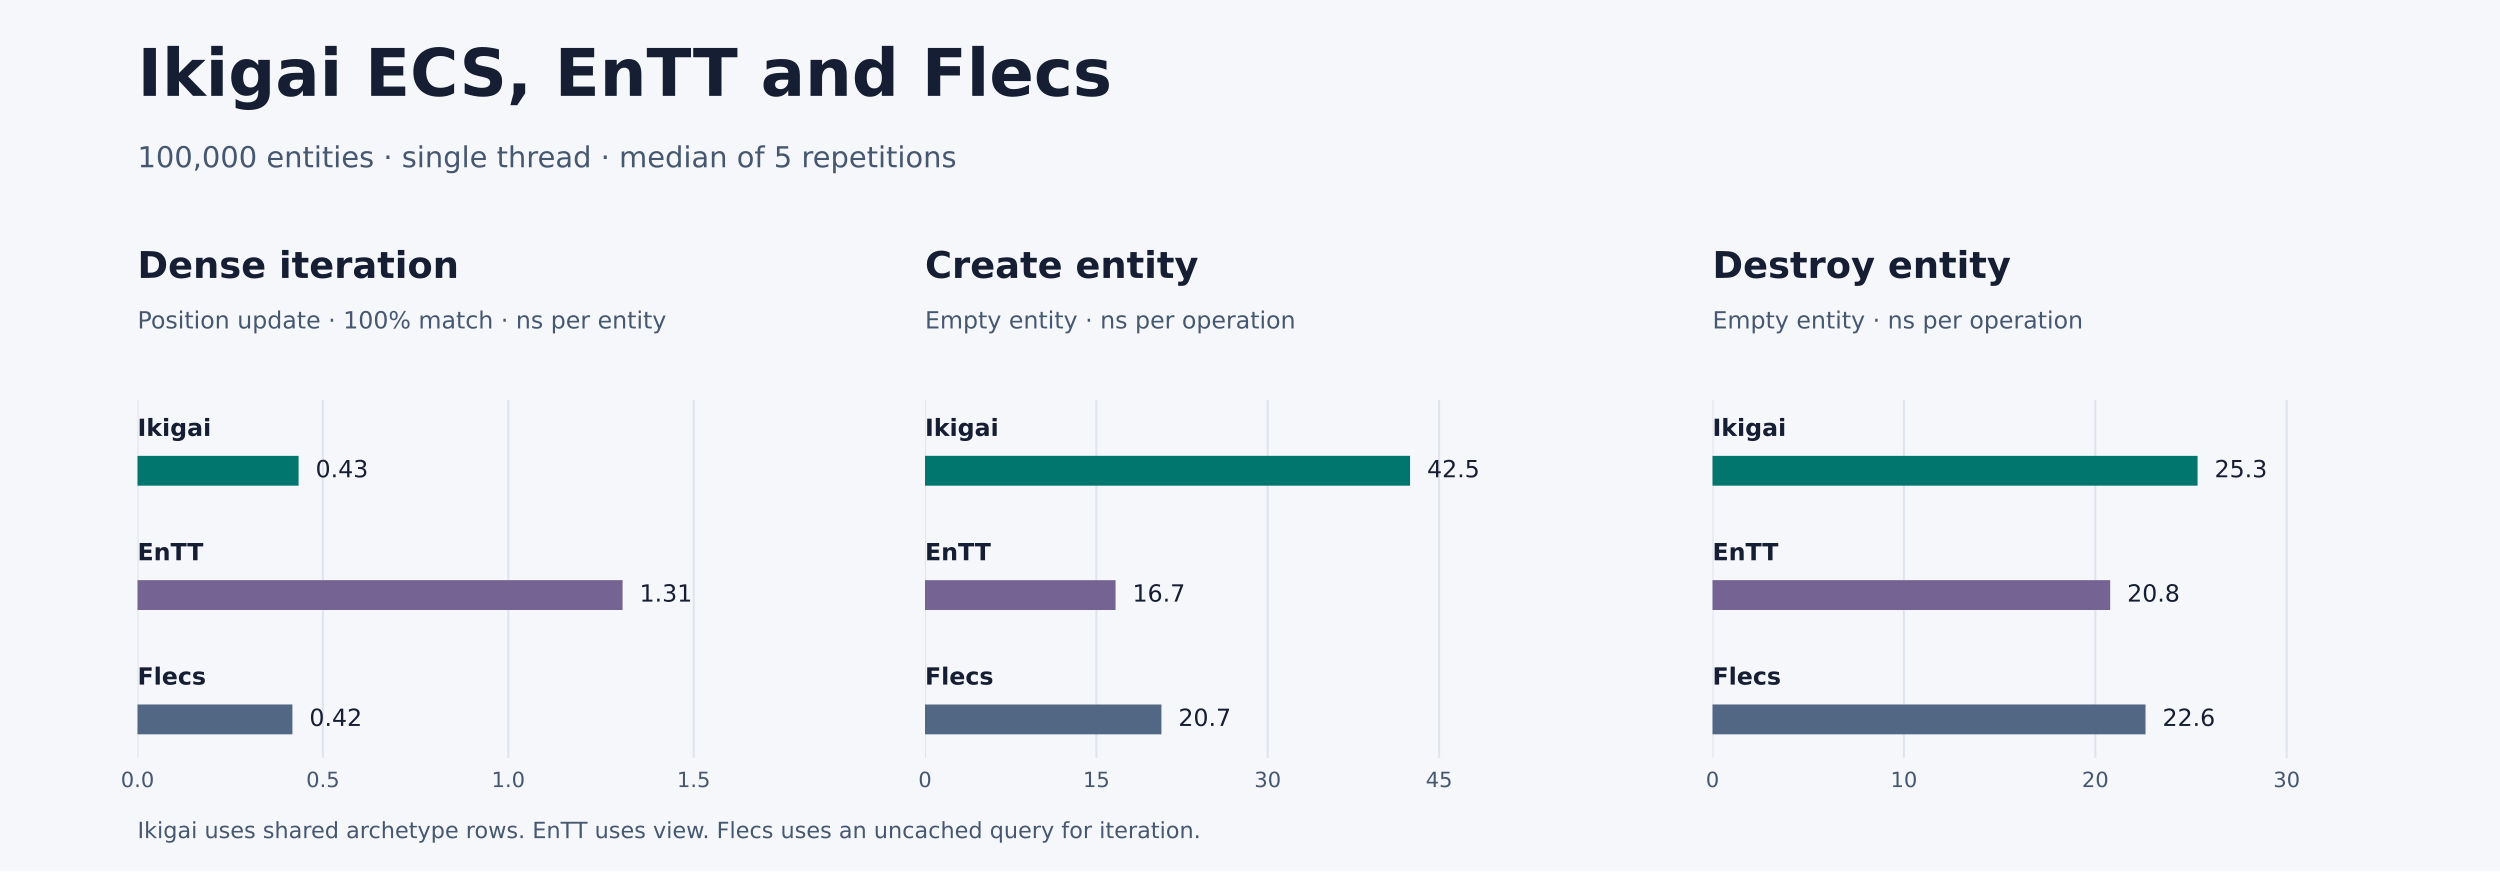
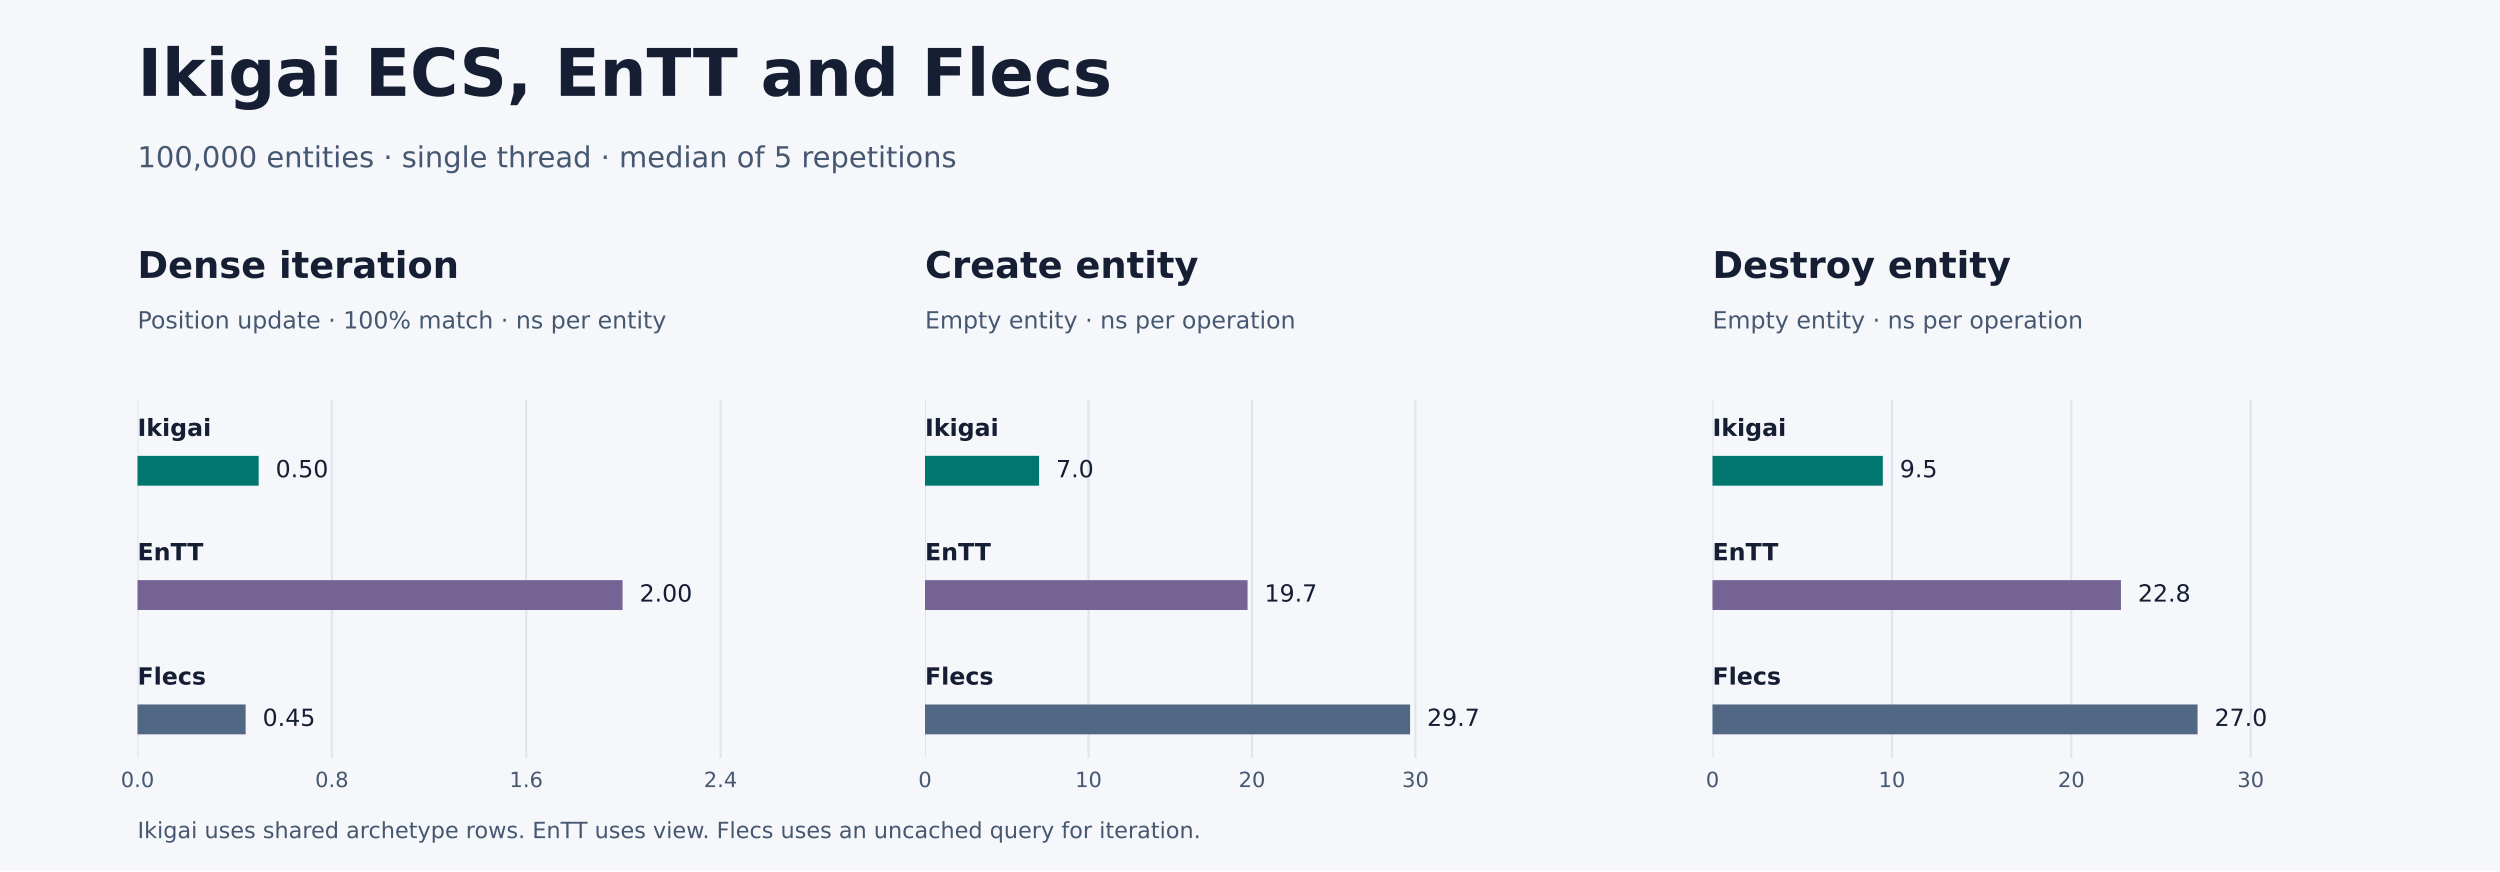
<svg xmlns="http://www.w3.org/2000/svg" width="950.4pt" height="331.2pt" viewBox="0 0 950.4 331.2" version="1.1">
  <defs>
    <style type="text/css">*{stroke-linejoin: round; stroke-linecap: butt}</style>
  </defs>
  <g id="figure_1">
    <g id="patch_1">
      <path d="M 0 331.2  L 950.4 331.2  L 950.4 0  L 0 0  z " style="fill: #f5f7fb" />
    </g>
    <g id="axes_1">
      <g id="patch_2">
        <path d="M 52.272 288.144  L 299.376 288.144  L 299.376 152.021  L 52.272 152.021  z " style="fill: #f5f7fb" />
      </g>
      <g id="matplotlib.axis_1">
        <g id="xtick_1">
          <g id="line2d_1">
            <path d="M 52.272 288.144  L 52.272 152.021  " clip-path="url(#p3cba9b44e6)" style="fill: none; stroke: #dfe5ee; stroke-width: 0.8; stroke-linecap: square" />
          </g>
          <g id="line2d_2" />
          <g id="text_1">
            <text style="font-size: 8px; font-family: 'DejaVu Sans'; text-anchor: middle; fill: #465770" x="52.272" y="299.223" transform="rotate(-0 52.272 299.2228)">0.0</text>
          </g>
        </g>
        <g id="xtick_2">
          <g id="line2d_3">
-             <path d="M 122.75 288.144  L 122.75 152.021  " clip-path="url(#p3cba9b44e6)" style="fill: none; stroke: #dfe5ee; stroke-width: 0.8; stroke-linecap: square" />
+             <path d="M 126.152 288.144  L 126.152 152.021  " clip-path="url(#p3cba9b44e6)" style="fill: none; stroke: #dfe5ee; stroke-width: 0.8; stroke-linecap: square" />
          </g>
          <g id="line2d_4" />
          <g id="text_2">
-             <text style="font-size: 8px; font-family: 'DejaVu Sans'; text-anchor: middle; fill: #465770" x="122.75" y="299.223" transform="rotate(-0 122.7501 299.2228)">0.5</text>
+             <text style="font-size: 8px; font-family: 'DejaVu Sans'; text-anchor: middle; fill: #465770" x="126.152" y="299.223" transform="rotate(-0 126.1519 299.2228)">0.8</text>
          </g>
        </g>
        <g id="xtick_3">
          <g id="line2d_5">
-             <path d="M 193.228 288.144  L 193.228 152.021  " clip-path="url(#p3cba9b44e6)" style="fill: none; stroke: #dfe5ee; stroke-width: 0.8; stroke-linecap: square" />
+             <path d="M 200.032 288.144  L 200.032 152.021  " clip-path="url(#p3cba9b44e6)" style="fill: none; stroke: #dfe5ee; stroke-width: 0.8; stroke-linecap: square" />
          </g>
          <g id="line2d_6" />
          <g id="text_3">
-             <text style="font-size: 8px; font-family: 'DejaVu Sans'; text-anchor: middle; fill: #465770" x="193.228" y="299.223" transform="rotate(-0 193.2282 299.2228)">1.0</text>
+             <text style="font-size: 8px; font-family: 'DejaVu Sans'; text-anchor: middle; fill: #465770" x="200.032" y="299.223" transform="rotate(-0 200.0319 299.2228)">1.6</text>
          </g>
        </g>
        <g id="xtick_4">
          <g id="line2d_7">
-             <path d="M 263.706 288.144  L 263.706 152.021  " clip-path="url(#p3cba9b44e6)" style="fill: none; stroke: #dfe5ee; stroke-width: 0.8; stroke-linecap: square" />
+             <path d="M 273.912 288.144  L 273.912 152.021  " clip-path="url(#p3cba9b44e6)" style="fill: none; stroke: #dfe5ee; stroke-width: 0.8; stroke-linecap: square" />
          </g>
          <g id="line2d_8" />
          <g id="text_4">
-             <text style="font-size: 8px; font-family: 'DejaVu Sans'; text-anchor: middle; fill: #465770" x="263.706" y="299.223" transform="rotate(-0 263.7063 299.2228)">1.5</text>
+             <text style="font-size: 8px; font-family: 'DejaVu Sans'; text-anchor: middle; fill: #465770" x="273.912" y="299.223" transform="rotate(-0 273.9118 299.2228)">2.4</text>
          </g>
        </g>
      </g>
      <g id="matplotlib.axis_2" />
      <g id="patch_3">
-         <path d="M 52.272 184.634  L 113.511 184.634  L 113.511 173.29  L 52.272 173.29  z " clip-path="url(#p3cba9b44e6)" style="fill: #00766f" />
+         <path d="M 52.272 184.634  L 98.329 184.634  L 98.329 173.29  L 52.272 173.29  z " clip-path="url(#p3cba9b44e6)" style="fill: #00766f" />
      </g>
      <g id="patch_4">
        <path d="M 52.272 231.899  L 236.678 231.899  L 236.678 220.555  L 52.272 220.555  z " clip-path="url(#p3cba9b44e6)" style="fill: #756394" />
      </g>
      <g id="patch_5">
-         <path d="M 52.272 279.164  L 111.166 279.164  L 111.166 267.82  L 52.272 267.82  z " clip-path="url(#p3cba9b44e6)" style="fill: #526783" />
+         <path d="M 52.272 279.164  L 93.378 279.164  L 93.378 267.82  L 52.272 267.82  z " clip-path="url(#p3cba9b44e6)" style="fill: #526783" />
      </g>
      <g id="text_5">
        <text style="font-weight: 700; font-size: 9px; font-family: 'DejaVu Sans'; text-anchor: start; fill: #151e32" x="52.272" y="165.728" transform="rotate(-0 52.272 165.7277)">Ikigai</text>
      </g>
      <g id="text_6">
-         <text style="font-size: 9px; font-family: 'DejaVu Sans'; text-anchor: start; fill: #151e32" x="119.965" y="181.445" transform="rotate(-0 119.9655 181.4453)">0.43</text>
+         <text style="font-size: 9px; font-family: 'DejaVu Sans'; text-anchor: start; fill: #151e32" x="104.783" y="181.445" transform="rotate(-0 104.7831 181.4453)">0.50</text>
      </g>
      <g id="text_7">
        <text style="font-weight: 700; font-size: 9px; font-family: 'DejaVu Sans'; text-anchor: start; fill: #151e32" x="52.272" y="212.993" transform="rotate(-0 52.272 212.9926)">EnTT</text>
      </g>
      <g id="text_8">
-         <text style="font-size: 9px; font-family: 'DejaVu Sans'; text-anchor: start; fill: #151e32" x="243.132" y="228.71" transform="rotate(-0 243.1322 228.7103)">1.31</text>
+         <text style="font-size: 9px; font-family: 'DejaVu Sans'; text-anchor: start; fill: #151e32" x="243.132" y="228.71" transform="rotate(-0 243.1322 228.7103)">2.00</text>
      </g>
      <g id="text_9">
        <text style="font-weight: 700; font-size: 9px; font-family: 'DejaVu Sans'; text-anchor: start; fill: #151e32" x="52.272" y="260.258" transform="rotate(-0 52.272 260.2577)">Flecs</text>
      </g>
      <g id="text_10">
-         <text style="font-size: 9px; font-family: 'DejaVu Sans'; text-anchor: start; fill: #151e32" x="117.621" y="275.975" transform="rotate(-0 117.6206 275.9753)">0.42</text>
+         <text style="font-size: 9px; font-family: 'DejaVu Sans'; text-anchor: start; fill: #151e32" x="99.832" y="275.975" transform="rotate(-0 99.83215 275.9753)">0.45</text>
      </g>
    </g>
    <g id="axes_2">
      <g id="patch_6">
        <path d="M 351.648 288.144  L 598.752 288.144  L 598.752 152.021  L 351.648 152.021  z " style="fill: #f5f7fb" />
      </g>
      <g id="matplotlib.axis_3">
        <g id="xtick_5">
          <g id="line2d_9">
            <path d="M 351.648 288.144  L 351.648 152.021  " clip-path="url(#p5b270d4eef)" style="fill: none; stroke: #dfe5ee; stroke-width: 0.8; stroke-linecap: square" />
          </g>
          <g id="line2d_10" />
          <g id="text_11">
            <text style="font-size: 8px; font-family: 'DejaVu Sans'; text-anchor: middle; fill: #465770" x="351.648" y="299.223" transform="rotate(-0 351.648 299.2228)">0</text>
          </g>
        </g>
        <g id="xtick_6">
          <g id="line2d_11">
-             <path d="M 416.792 288.144  L 416.792 152.021  " clip-path="url(#p5b270d4eef)" style="fill: none; stroke: #dfe5ee; stroke-width: 0.8; stroke-linecap: square" />
+             <path d="M 413.799 288.144  L 413.799 152.021  " clip-path="url(#p5b270d4eef)" style="fill: none; stroke: #dfe5ee; stroke-width: 0.8; stroke-linecap: square" />
          </g>
          <g id="line2d_12" />
          <g id="text_12">
-             <text style="font-size: 8px; font-family: 'DejaVu Sans'; text-anchor: middle; fill: #465770" x="416.792" y="299.223" transform="rotate(-0 416.7915 299.2228)">15</text>
+             <text style="font-size: 8px; font-family: 'DejaVu Sans'; text-anchor: middle; fill: #465770" x="413.799" y="299.223" transform="rotate(-0 413.7986 299.2228)">10</text>
          </g>
        </g>
        <g id="xtick_7">
          <g id="line2d_13">
-             <path d="M 481.935 288.144  L 481.935 152.021  " clip-path="url(#p5b270d4eef)" style="fill: none; stroke: #dfe5ee; stroke-width: 0.8; stroke-linecap: square" />
+             <path d="M 475.949 288.144  L 475.949 152.021  " clip-path="url(#p5b270d4eef)" style="fill: none; stroke: #dfe5ee; stroke-width: 0.8; stroke-linecap: square" />
          </g>
          <g id="line2d_14" />
          <g id="text_13">
-             <text style="font-size: 8px; font-family: 'DejaVu Sans'; text-anchor: middle; fill: #465770" x="481.935" y="299.223" transform="rotate(-0 481.935 299.2228)">30</text>
+             <text style="font-size: 8px; font-family: 'DejaVu Sans'; text-anchor: middle; fill: #465770" x="475.949" y="299.223" transform="rotate(-0 475.9492 299.2228)">20</text>
          </g>
        </g>
        <g id="xtick_8">
          <g id="line2d_15">
-             <path d="M 547.079 288.144  L 547.079 152.021  " clip-path="url(#p5b270d4eef)" style="fill: none; stroke: #dfe5ee; stroke-width: 0.8; stroke-linecap: square" />
+             <path d="M 538.1 288.144  L 538.1 152.021  " clip-path="url(#p5b270d4eef)" style="fill: none; stroke: #dfe5ee; stroke-width: 0.8; stroke-linecap: square" />
          </g>
          <g id="line2d_16" />
          <g id="text_14">
-             <text style="font-size: 8px; font-family: 'DejaVu Sans'; text-anchor: middle; fill: #465770" x="547.079" y="299.223" transform="rotate(-0 547.0786 299.2228)">45</text>
+             <text style="font-size: 8px; font-family: 'DejaVu Sans'; text-anchor: middle; fill: #465770" x="538.1" y="299.223" transform="rotate(-0 538.0998 299.2228)">30</text>
          </g>
        </g>
      </g>
      <g id="matplotlib.axis_4" />
      <g id="patch_7">
-         <path d="M 351.648 184.634  L 536.054 184.634  L 536.054 173.29  L 351.648 173.29  z " clip-path="url(#p5b270d4eef)" style="fill: #00766f" />
+         <path d="M 351.648 184.634  L 395.021 184.634  L 395.021 173.29  L 351.648 173.29  z " clip-path="url(#p5b270d4eef)" style="fill: #00766f" />
      </g>
      <g id="patch_8">
-         <path d="M 351.648 231.899  L 424.09 231.899  L 424.09 220.555  L 351.648 220.555  z " clip-path="url(#p5b270d4eef)" style="fill: #756394" />
+         <path d="M 351.648 231.899  L 474.27 231.899  L 474.27 220.555  L 351.648 220.555  z " clip-path="url(#p5b270d4eef)" style="fill: #756394" />
      </g>
      <g id="patch_9">
-         <path d="M 351.648 279.164  L 441.522 279.164  L 441.522 267.82  L 351.648 267.82  z " clip-path="url(#p5b270d4eef)" style="fill: #526783" />
+         <path d="M 351.648 279.164  L 536.054 279.164  L 536.054 267.82  L 351.648 267.82  z " clip-path="url(#p5b270d4eef)" style="fill: #526783" />
      </g>
      <g id="text_15">
        <text style="font-weight: 700; font-size: 9px; font-family: 'DejaVu Sans'; text-anchor: start; fill: #151e32" x="351.648" y="165.728" transform="rotate(-0 351.648 165.7277)">Ikigai</text>
      </g>
      <g id="text_16">
-         <text style="font-size: 9px; font-family: 'DejaVu Sans'; text-anchor: start; fill: #151e32" x="542.508" y="181.445" transform="rotate(-0 542.5082 181.4453)">42.5</text>
+         <text style="font-size: 9px; font-family: 'DejaVu Sans'; text-anchor: start; fill: #151e32" x="401.475" y="181.445" transform="rotate(-0 401.4748 181.4453)">7.0</text>
      </g>
      <g id="text_17">
        <text style="font-weight: 700; font-size: 9px; font-family: 'DejaVu Sans'; text-anchor: start; fill: #151e32" x="351.648" y="212.993" transform="rotate(-0 351.648 212.9926)">EnTT</text>
      </g>
      <g id="text_18">
-         <text style="font-size: 9px; font-family: 'DejaVu Sans'; text-anchor: start; fill: #151e32" x="430.544" y="228.71" transform="rotate(-0 430.5442 228.7103)">16.7</text>
+         <text style="font-size: 9px; font-family: 'DejaVu Sans'; text-anchor: start; fill: #151e32" x="480.724" y="228.71" transform="rotate(-0 480.7238 228.7103)">19.7</text>
      </g>
      <g id="text_19">
        <text style="font-weight: 700; font-size: 9px; font-family: 'DejaVu Sans'; text-anchor: start; fill: #151e32" x="351.648" y="260.258" transform="rotate(-0 351.648 260.2577)">Flecs</text>
      </g>
      <g id="text_20">
-         <text style="font-size: 9px; font-family: 'DejaVu Sans'; text-anchor: start; fill: #151e32" x="447.976" y="275.975" transform="rotate(-0 447.9759 275.9753)">20.7</text>
+         <text style="font-size: 9px; font-family: 'DejaVu Sans'; text-anchor: start; fill: #151e32" x="542.508" y="275.975" transform="rotate(-0 542.5082 275.9753)">29.7</text>
      </g>
    </g>
    <g id="axes_3">
      <g id="patch_10">
        <path d="M 651.024 288.144  L 898.128 288.144  L 898.128 152.021  L 651.024 152.021  z " style="fill: #f5f7fb" />
      </g>
      <g id="matplotlib.axis_5">
        <g id="xtick_9">
          <g id="line2d_17">
            <path d="M 651.024 288.144  L 651.024 152.021  " clip-path="url(#pa75f37116f)" style="fill: none; stroke: #dfe5ee; stroke-width: 0.8; stroke-linecap: square" />
          </g>
          <g id="line2d_18" />
          <g id="text_21">
            <text style="font-size: 8px; font-family: 'DejaVu Sans'; text-anchor: middle; fill: #465770" x="651.024" y="299.223" transform="rotate(-0 651.024 299.2228)">0</text>
          </g>
        </g>
        <g id="xtick_10">
          <g id="line2d_19">
-             <path d="M 723.784 288.144  L 723.784 152.021  " clip-path="url(#pa75f37116f)" style="fill: none; stroke: #dfe5ee; stroke-width: 0.8; stroke-linecap: square" />
+             <path d="M 719.224 288.144  L 719.224 152.021  " clip-path="url(#pa75f37116f)" style="fill: none; stroke: #dfe5ee; stroke-width: 0.8; stroke-linecap: square" />
          </g>
          <g id="line2d_20" />
          <g id="text_22">
-             <text style="font-size: 8px; font-family: 'DejaVu Sans'; text-anchor: middle; fill: #465770" x="723.784" y="299.223" transform="rotate(-0 723.7844 299.2228)">10</text>
+             <text style="font-size: 8px; font-family: 'DejaVu Sans'; text-anchor: middle; fill: #465770" x="719.224" y="299.223" transform="rotate(-0 719.2244 299.2228)">10</text>
          </g>
        </g>
        <g id="xtick_11">
          <g id="line2d_21">
-             <path d="M 796.545 288.144  L 796.545 152.021  " clip-path="url(#pa75f37116f)" style="fill: none; stroke: #dfe5ee; stroke-width: 0.8; stroke-linecap: square" />
+             <path d="M 787.425 288.144  L 787.425 152.021  " clip-path="url(#pa75f37116f)" style="fill: none; stroke: #dfe5ee; stroke-width: 0.8; stroke-linecap: square" />
          </g>
          <g id="line2d_22" />
          <g id="text_23">
-             <text style="font-size: 8px; font-family: 'DejaVu Sans'; text-anchor: middle; fill: #465770" x="796.545" y="299.223" transform="rotate(-0 796.5448 299.2228)">20</text>
+             <text style="font-size: 8px; font-family: 'DejaVu Sans'; text-anchor: middle; fill: #465770" x="787.425" y="299.223" transform="rotate(-0 787.4248 299.2228)">20</text>
          </g>
        </g>
        <g id="xtick_12">
          <g id="line2d_23">
-             <path d="M 869.305 288.144  L 869.305 152.021  " clip-path="url(#pa75f37116f)" style="fill: none; stroke: #dfe5ee; stroke-width: 0.8; stroke-linecap: square" />
+             <path d="M 855.625 288.144  L 855.625 152.021  " clip-path="url(#pa75f37116f)" style="fill: none; stroke: #dfe5ee; stroke-width: 0.8; stroke-linecap: square" />
          </g>
          <g id="line2d_24" />
          <g id="text_24">
-             <text style="font-size: 8px; font-family: 'DejaVu Sans'; text-anchor: middle; fill: #465770" x="869.305" y="299.223" transform="rotate(-0 869.3052 299.2228)">30</text>
+             <text style="font-size: 8px; font-family: 'DejaVu Sans'; text-anchor: middle; fill: #465770" x="855.625" y="299.223" transform="rotate(-0 855.6252 299.2228)">30</text>
          </g>
        </g>
      </g>
      <g id="matplotlib.axis_6" />
      <g id="patch_11">
-         <path d="M 651.024 184.634  L 835.43 184.634  L 835.43 173.29  L 651.024 173.29  z " clip-path="url(#pa75f37116f)" style="fill: #00766f" />
+         <path d="M 651.024 184.634  L 715.772 184.634  L 715.772 173.29  L 651.024 173.29  z " clip-path="url(#pa75f37116f)" style="fill: #00766f" />
      </g>
      <g id="patch_12">
-         <path d="M 651.024 231.899  L 802.209 231.899  L 802.209 220.555  L 651.024 220.555  z " clip-path="url(#pa75f37116f)" style="fill: #756394" />
+         <path d="M 651.024 231.899  L 806.296 231.899  L 806.296 220.555  L 651.024 220.555  z " clip-path="url(#pa75f37116f)" style="fill: #756394" />
      </g>
      <g id="patch_13">
-         <path d="M 651.024 279.164  L 815.637 279.164  L 815.637 267.82  L 651.024 267.82  z " clip-path="url(#pa75f37116f)" style="fill: #526783" />
+         <path d="M 651.024 279.164  L 835.43 279.164  L 835.43 267.82  L 651.024 267.82  z " clip-path="url(#pa75f37116f)" style="fill: #526783" />
      </g>
      <g id="text_25">
        <text style="font-weight: 700; font-size: 9px; font-family: 'DejaVu Sans'; text-anchor: start; fill: #151e32" x="651.024" y="165.728" transform="rotate(-0 651.024 165.7277)">Ikigai</text>
      </g>
      <g id="text_26">
-         <text style="font-size: 9px; font-family: 'DejaVu Sans'; text-anchor: start; fill: #151e32" x="841.884" y="181.445" transform="rotate(-0 841.8842 181.4453)">25.3</text>
+         <text style="font-size: 9px; font-family: 'DejaVu Sans'; text-anchor: start; fill: #151e32" x="722.227" y="181.445" transform="rotate(-0 722.2267 181.4453)">9.5</text>
      </g>
      <g id="text_27">
        <text style="font-weight: 700; font-size: 9px; font-family: 'DejaVu Sans'; text-anchor: start; fill: #151e32" x="651.024" y="212.993" transform="rotate(-0 651.024 212.9926)">EnTT</text>
      </g>
      <g id="text_28">
-         <text style="font-size: 9px; font-family: 'DejaVu Sans'; text-anchor: start; fill: #151e32" x="808.663" y="228.71" transform="rotate(-0 808.6631 228.7103)">20.8</text>
+         <text style="font-size: 9px; font-family: 'DejaVu Sans'; text-anchor: start; fill: #151e32" x="812.75" y="228.71" transform="rotate(-0 812.7505 228.7103)">22.8</text>
      </g>
      <g id="text_29">
        <text style="font-weight: 700; font-size: 9px; font-family: 'DejaVu Sans'; text-anchor: start; fill: #151e32" x="651.024" y="260.258" transform="rotate(-0 651.024 260.2577)">Flecs</text>
      </g>
      <g id="text_30">
-         <text style="font-size: 9px; font-family: 'DejaVu Sans'; text-anchor: start; fill: #151e32" x="822.091" y="275.975" transform="rotate(-0 822.0913 275.9753)">22.6</text>
+         <text style="font-size: 9px; font-family: 'DejaVu Sans'; text-anchor: start; fill: #151e32" x="841.884" y="275.975" transform="rotate(-0 841.8842 275.9753)">27.0</text>
      </g>
    </g>
    <g id="text_31">
      <text style="font-weight: 700; font-size: 25px; font-family: 'DejaVu Sans'; text-anchor: start; fill: #151e32" x="52.272" y="36.432" transform="rotate(-0 52.272 36.432)">Ikigai ECS, EnTT and Flecs</text>
    </g>
    <g id="text_32">
      <text style="font-size: 11px; font-family: 'DejaVu Sans'; text-anchor: start; fill: #465770" x="52.272" y="63.59" transform="rotate(-0 52.272 63.5904)">100,000 entities · single thread · median of 5 repetitions</text>
    </g>
    <g id="text_33">
      <text style="font-weight: 700; font-size: 14px; font-family: 'DejaVu Sans'; text-anchor: start; fill: #151e32" x="52.272" y="105.653" transform="rotate(-0 52.272 105.6528)">Dense iteration</text>
    </g>
    <g id="text_34">
      <text style="font-size: 9px; font-family: 'DejaVu Sans'; text-anchor: start; fill: #465770" x="52.272" y="124.862" transform="rotate(-0 52.272 124.8624)">Position update · 100% match · ns per entity</text>
    </g>
    <g id="text_35">
      <text style="font-weight: 700; font-size: 14px; font-family: 'DejaVu Sans'; text-anchor: start; fill: #151e32" x="351.648" y="105.653" transform="rotate(-0 351.648 105.6528)">Create entity</text>
    </g>
    <g id="text_36">
      <text style="font-size: 9px; font-family: 'DejaVu Sans'; text-anchor: start; fill: #465770" x="351.648" y="124.862" transform="rotate(-0 351.648 124.8624)">Empty entity · ns per operation</text>
    </g>
    <g id="text_37">
      <text style="font-weight: 700; font-size: 14px; font-family: 'DejaVu Sans'; text-anchor: start; fill: #151e32" x="651.024" y="105.653" transform="rotate(-0 651.024 105.6528)">Destroy entity</text>
    </g>
    <g id="text_38">
      <text style="font-size: 9px; font-family: 'DejaVu Sans'; text-anchor: start; fill: #465770" x="651.024" y="124.862" transform="rotate(-0 651.024 124.8624)">Empty entity · ns per operation</text>
    </g>
    <g id="text_39">
      <text style="font-size: 8.5px; font-family: 'DejaVu Sans'; text-anchor: start; fill: #465770" x="52.272" y="318.614" transform="rotate(-0 52.272 318.6144)">Ikigai uses shared archetype rows. EnTT uses view. Flecs uses an uncached query for iteration.</text>
    </g>
  </g>
  <defs>
    <clipPath id="p3cba9b44e6">
      <rect x="52.272" y="152.021" width="247.104" height="136.123" />
    </clipPath>
    <clipPath id="p5b270d4eef">
      <rect x="351.648" y="152.021" width="247.104" height="136.123" />
    </clipPath>
    <clipPath id="pa75f37116f">
      <rect x="651.024" y="152.021" width="247.104" height="136.123" />
    </clipPath>
  </defs>
</svg>
